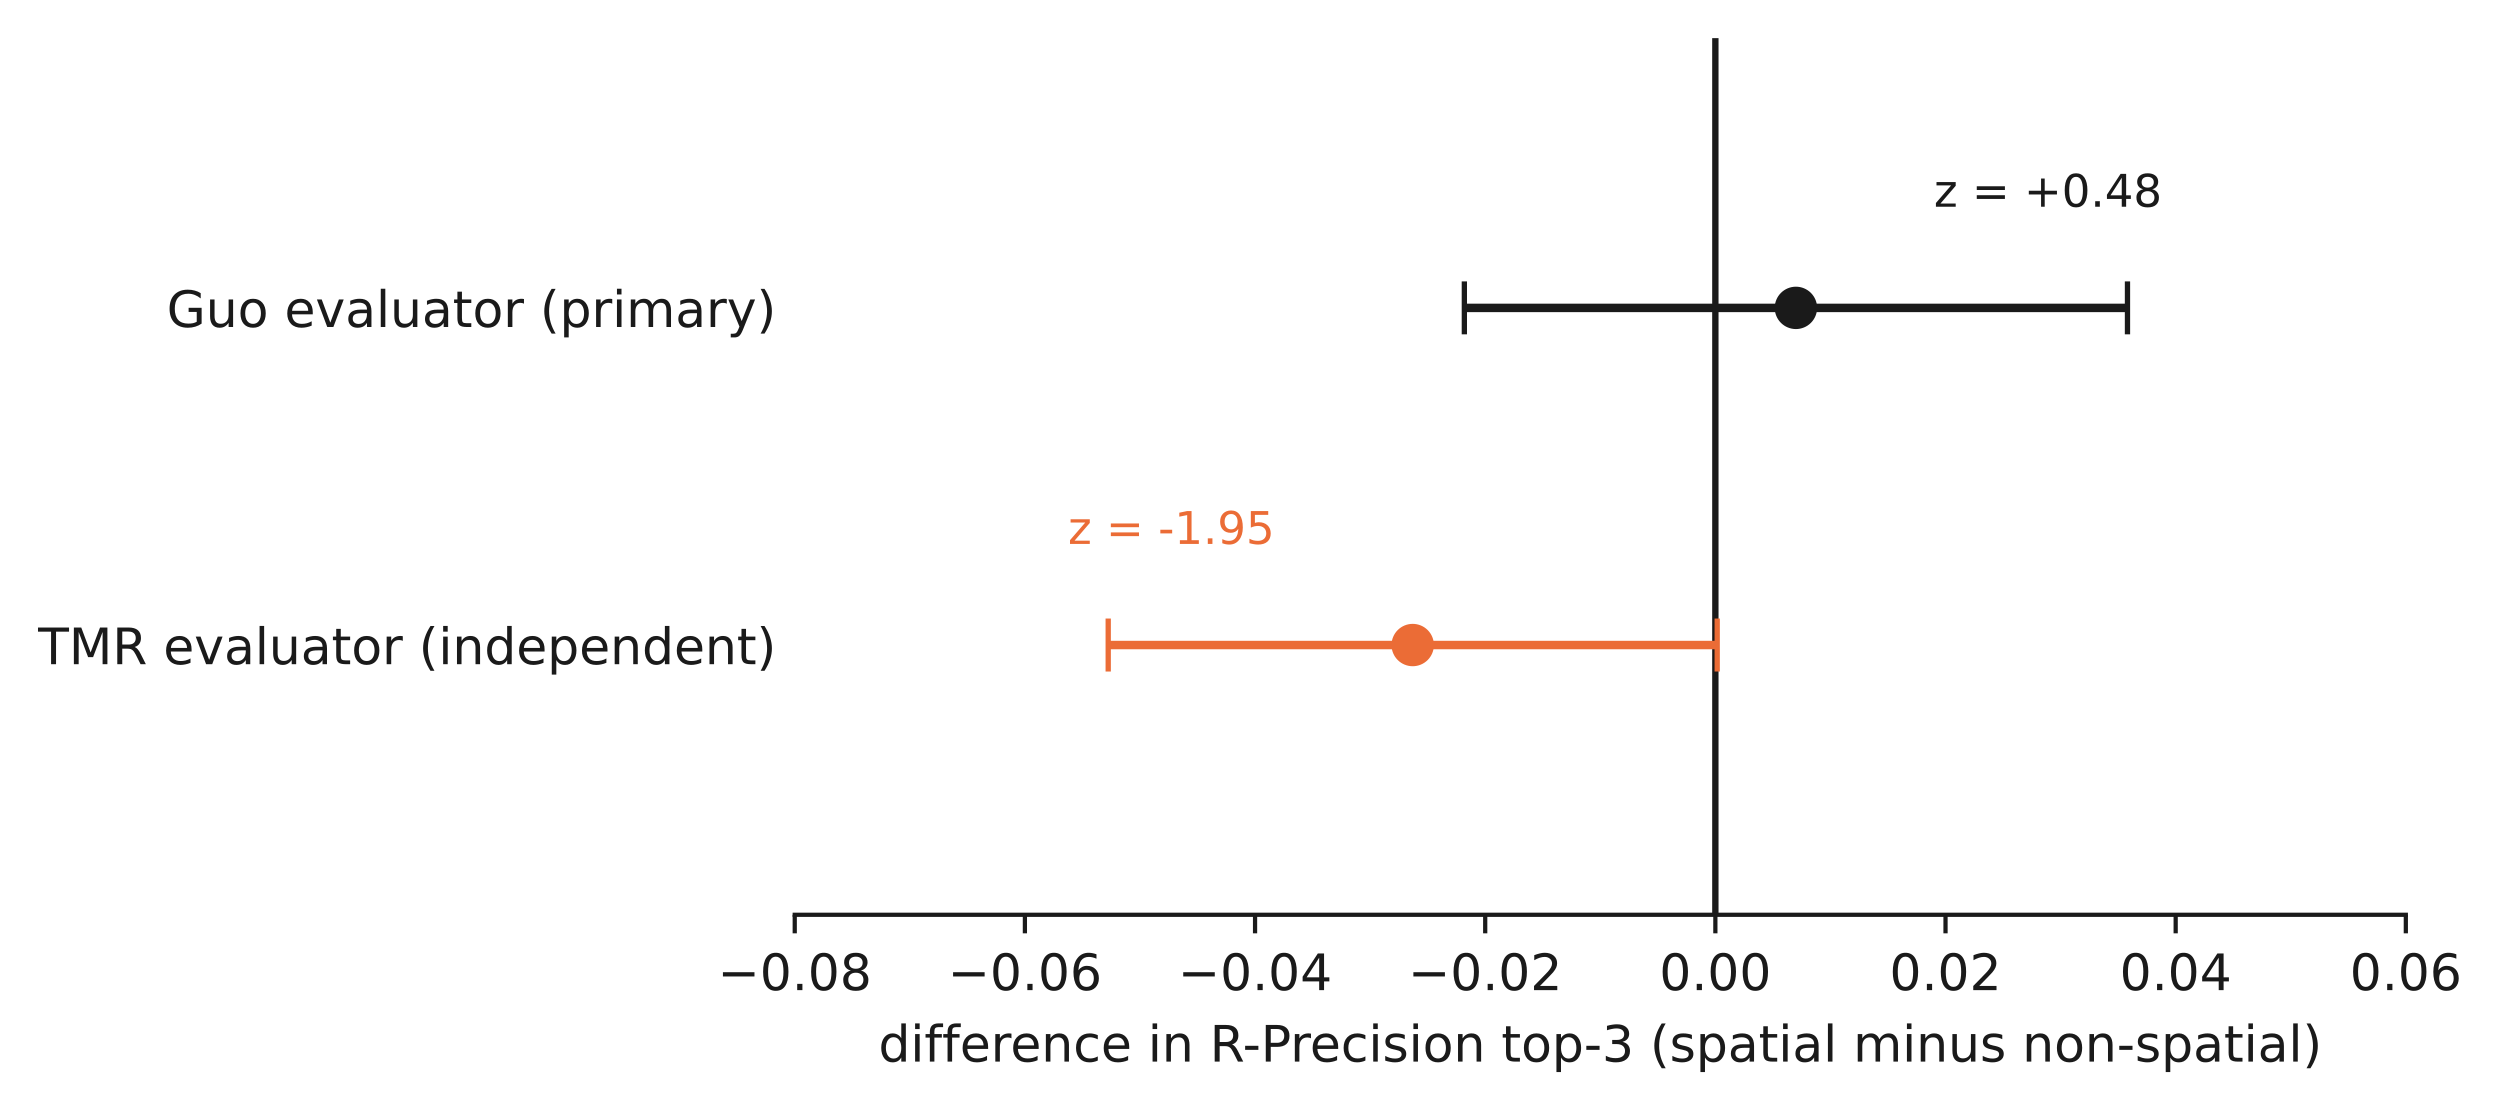
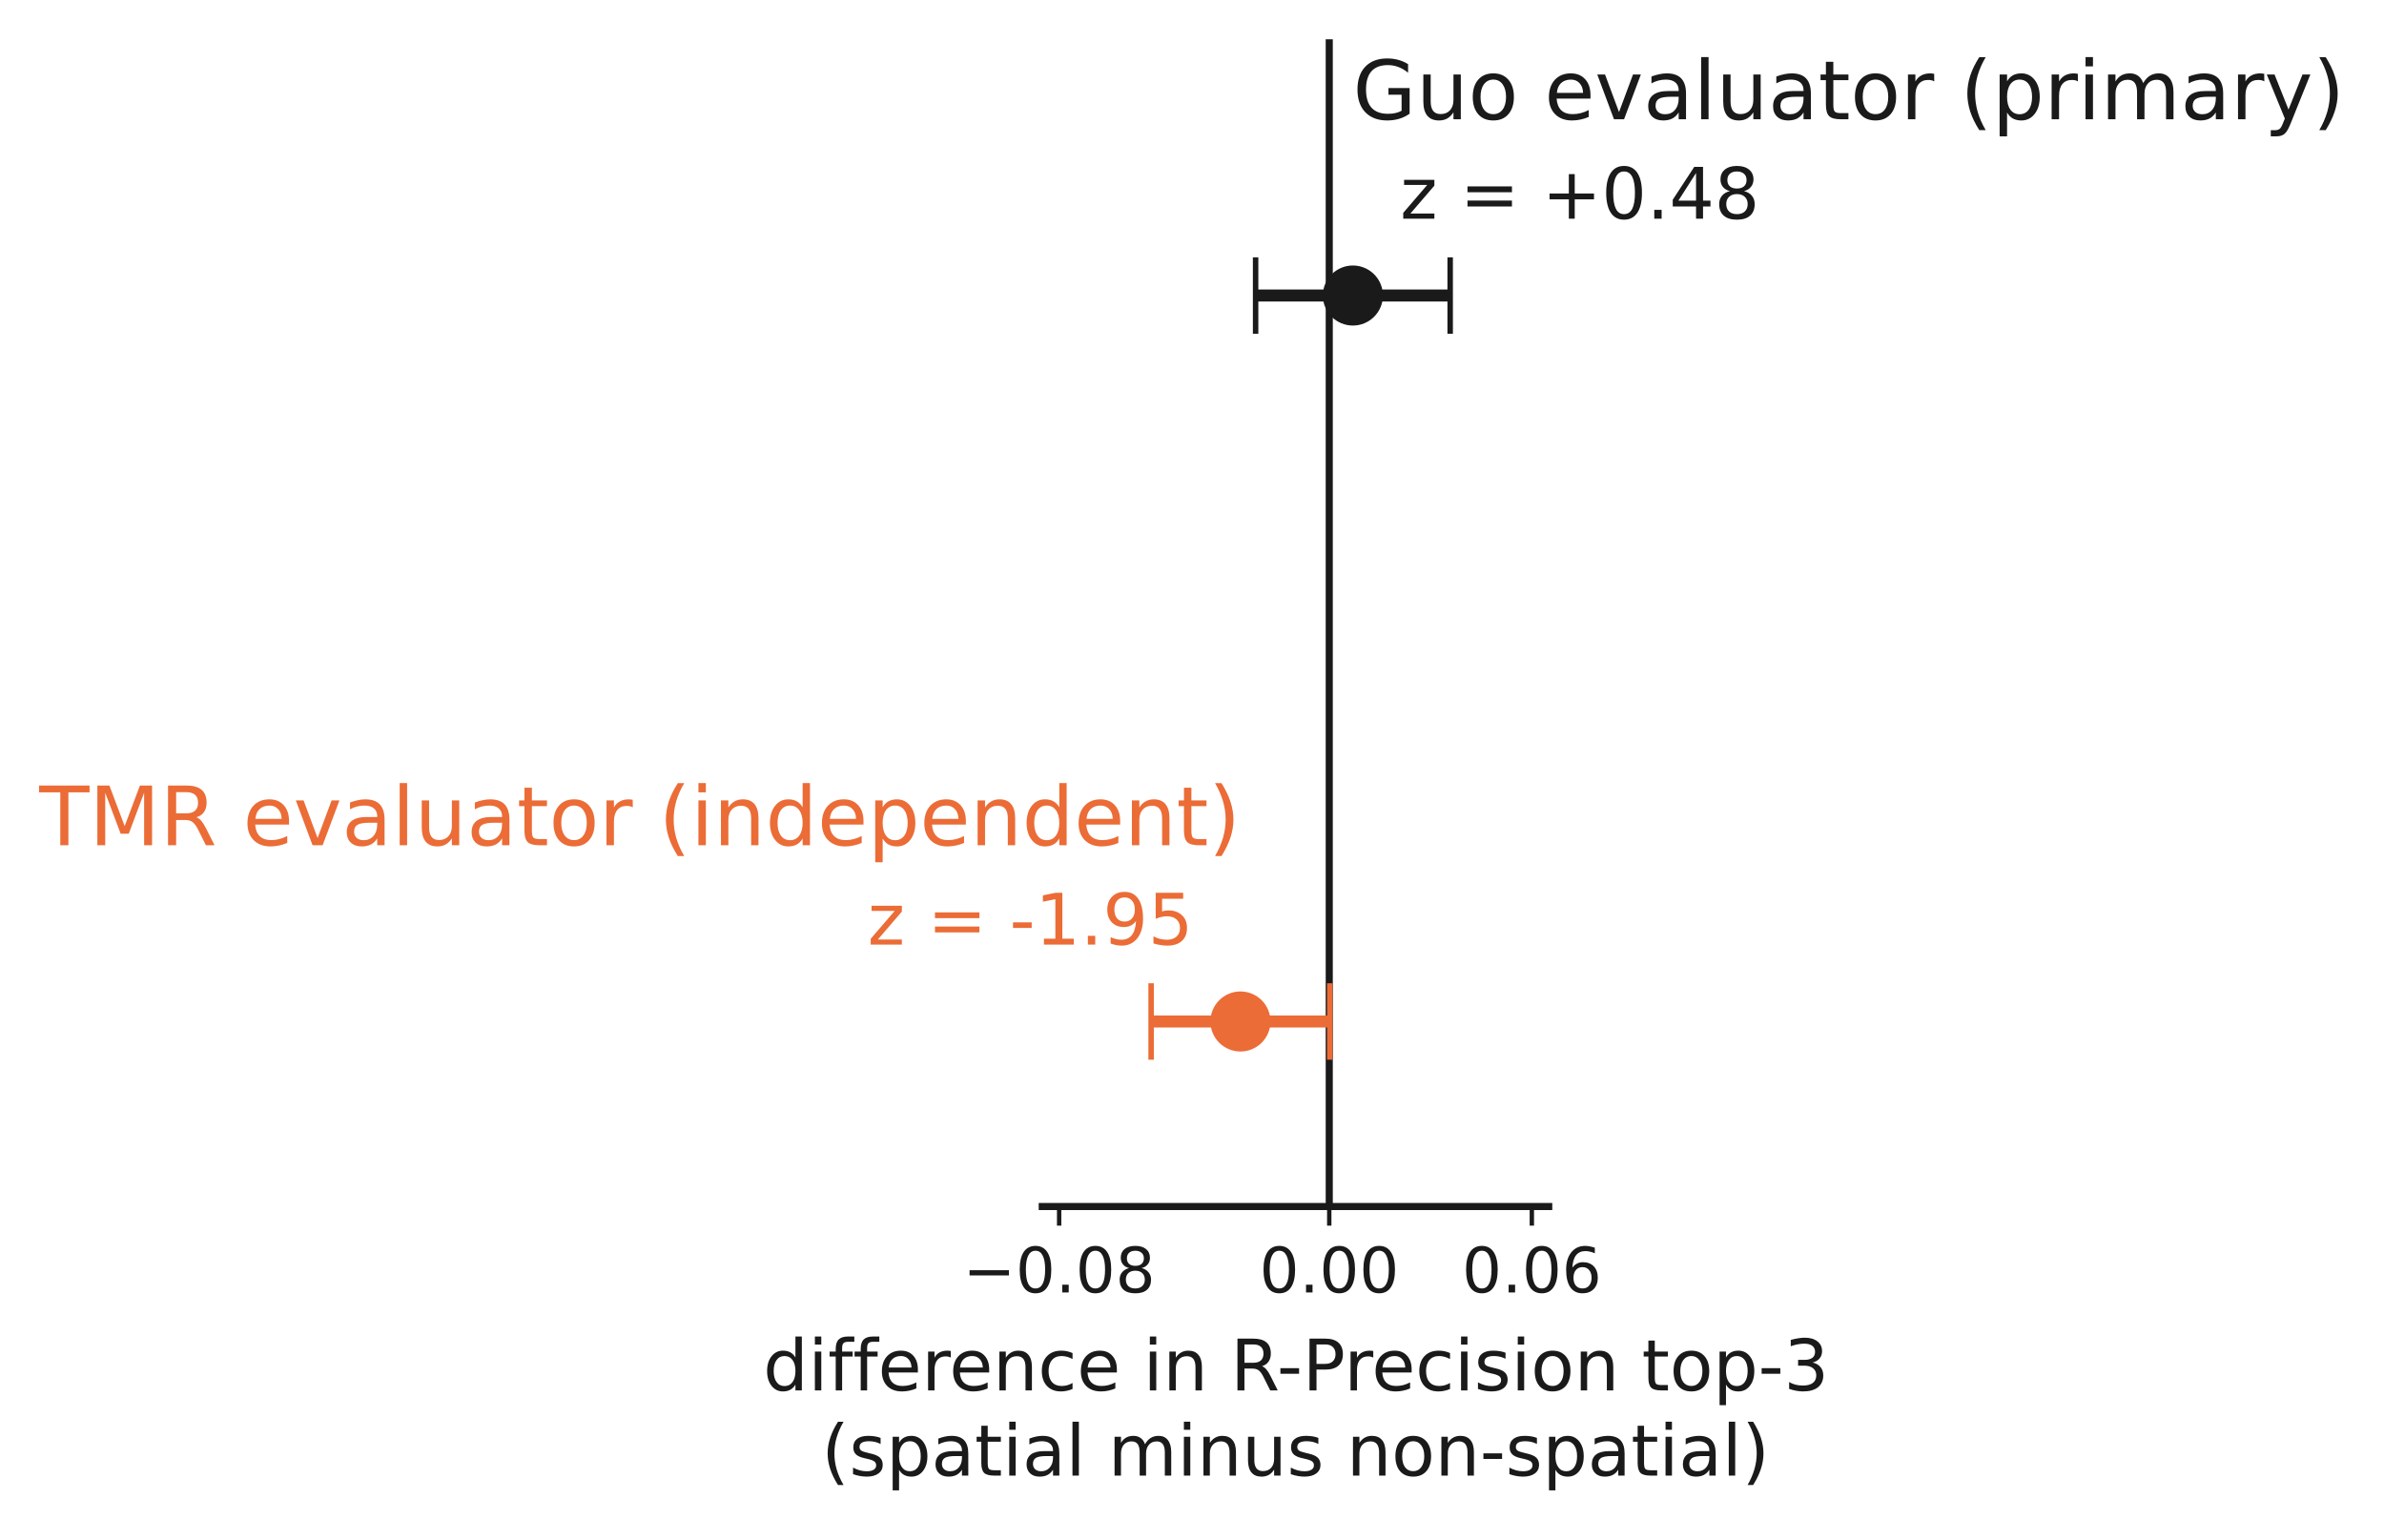
- <svg xmlns="http://www.w3.org/2000/svg" xmlns:xlink="http://www.w3.org/1999/xlink" width="471.917pt" height="209.881pt" viewBox="0 0 471.917 209.881" version="1.1">
+ <svg xmlns="http://www.w3.org/2000/svg" xmlns:xlink="http://www.w3.org/1999/xlink" width="436.612pt" height="281.882pt" viewBox="0 0 436.612 281.882" version="1.1">
  <defs>
    <style type="text/css">*{stroke-linejoin: round; stroke-linecap: butt}</style>
  </defs>
  <g id="figure_1">
    <g id="patch_1">
-       <path d="M 0 209.881  L 471.917 209.881  L 471.917 0  L 0 0  L 0 209.881  z " style="fill: none" />
+       <path d="M -0 281.882  L 436.612 281.882  L 436.612 0  L -0 0  L -0 281.882  z " style="fill: none" />
    </g>
    <g id="axes_1">
      <g id="patch_2">
-         <path d="M 150.02 172.68  L 454.14 172.68  L 454.14 7.2  L 150.02 7.2  L 150.02 172.68  z " style="fill: none" />
+         <path d="M 190.881 220.975  L 283.637 220.975  L 283.637 7.2  L 190.881 7.2  L 190.881 220.975  z " style="fill: none" />
      </g>
      <g id="line2d_1">
-         <path d="M 323.803 172.68  L 323.803 7.2  " clip-path="url(#pe0a847a4f8)" style="fill: none; stroke: #1a1a1a; stroke-width: 1.2; stroke-linecap: square" />
+         <path d="M 243.443 220.975  L 243.443 7.2  " clip-path="url(#p79ad652248)" style="fill: none; stroke: #1a1a1a; stroke-width: 1.3; stroke-linecap: square" />
      </g>
      <g id="matplotlib.axis_1">
        <g id="xtick_1">
          <g id="line2d_2">
            <defs>
-               <path id="m7f6dbdfe5b" d="M 0 0  L 0 3.5  " style="stroke: #1a1a1a; stroke-width: 0.8" />
+               <path id="mf1ff93ab90" d="M 0 0  L 0 3.5  " style="stroke: #1a1a1a; stroke-width: 0.8" />
            </defs>
            <g>
-               <use xlink:href="#m7f6dbdfe5b" x="150.02" y="172.68" style="fill: #1a1a1a; stroke: #1a1a1a; stroke-width: 0.8" />
+               <use xlink:href="#mf1ff93ab90" x="193.973" y="220.975" style="fill: #1a1a1a; stroke: #1a1a1a; stroke-width: 0.8" />
            </g>
          </g>
          <g id="text_1">
-             <text style="font-size: 9.5px; font-family: 'DejaVu Sans', 'Bitstream Vera Sans', 'Computer Modern Sans Serif', 'Lucida Grande', 'Verdana', 'Geneva', 'Lucid', 'Arial', 'Helvetica', 'Avant Garde', sans-serif; text-anchor: middle; fill: #1a1a1a" x="150.02" y="186.898" transform="rotate(-0 150.0205 186.8978)">−0.08</text>
+             <text style="font-size: 11.5px; font-family: 'DejaVu Sans', 'Bitstream Vera Sans', 'Computer Modern Sans Serif', 'Lucida Grande', 'Verdana', 'Geneva', 'Lucid', 'Arial', 'Helvetica', 'Avant Garde', sans-serif; text-anchor: middle; fill: #1a1a1a" x="193.973" y="236.712" transform="rotate(-0 193.9731 236.7122)">−0.08</text>
          </g>
        </g>
        <g id="xtick_2">
          <g id="line2d_3">
            <g>
-               <use xlink:href="#m7f6dbdfe5b" x="193.466" y="172.68" style="fill: #1a1a1a; stroke: #1a1a1a; stroke-width: 0.8" />
+               <use xlink:href="#mf1ff93ab90" x="243.443" y="220.975" style="fill: #1a1a1a; stroke: #1a1a1a; stroke-width: 0.8" />
            </g>
          </g>
          <g id="text_2">
-             <text style="font-size: 9.5px; font-family: 'DejaVu Sans', 'Bitstream Vera Sans', 'Computer Modern Sans Serif', 'Lucida Grande', 'Verdana', 'Geneva', 'Lucid', 'Arial', 'Helvetica', 'Avant Garde', sans-serif; text-anchor: middle; fill: #1a1a1a" x="193.466" y="186.898" transform="rotate(-0 193.4662 186.8978)">−0.06</text>
+             <text style="font-size: 11.5px; font-family: 'DejaVu Sans', 'Bitstream Vera Sans', 'Computer Modern Sans Serif', 'Lucida Grande', 'Verdana', 'Geneva', 'Lucid', 'Arial', 'Helvetica', 'Avant Garde', sans-serif; text-anchor: middle; fill: #1a1a1a" x="243.443" y="236.712" transform="rotate(-0 243.4429 236.7122)">0.00</text>
          </g>
        </g>
        <g id="xtick_3">
          <g id="line2d_4">
            <g>
-               <use xlink:href="#m7f6dbdfe5b" x="236.912" y="172.68" style="fill: #1a1a1a; stroke: #1a1a1a; stroke-width: 0.8" />
+               <use xlink:href="#mf1ff93ab90" x="280.545" y="220.975" style="fill: #1a1a1a; stroke: #1a1a1a; stroke-width: 0.8" />
            </g>
          </g>
          <g id="text_3">
-             <text style="font-size: 9.5px; font-family: 'DejaVu Sans', 'Bitstream Vera Sans', 'Computer Modern Sans Serif', 'Lucida Grande', 'Verdana', 'Geneva', 'Lucid', 'Arial', 'Helvetica', 'Avant Garde', sans-serif; text-anchor: middle; fill: #1a1a1a" x="236.912" y="186.898" transform="rotate(-0 236.9119 186.8978)">−0.04</text>
+             <text style="font-size: 11.5px; font-family: 'DejaVu Sans', 'Bitstream Vera Sans', 'Computer Modern Sans Serif', 'Lucida Grande', 'Verdana', 'Geneva', 'Lucid', 'Arial', 'Helvetica', 'Avant Garde', sans-serif; text-anchor: middle; fill: #1a1a1a" x="280.545" y="236.712" transform="rotate(-0 280.5452 236.7122)">0.06</text>
          </g>
        </g>
-         <g id="xtick_4">
-           <g id="line2d_5">
-             <g>
-               <use xlink:href="#m7f6dbdfe5b" x="280.358" y="172.68" style="fill: #1a1a1a; stroke: #1a1a1a; stroke-width: 0.8" />
-             </g>
-           </g>
-           <g id="text_4">
-             <text style="font-size: 9.5px; font-family: 'DejaVu Sans', 'Bitstream Vera Sans', 'Computer Modern Sans Serif', 'Lucida Grande', 'Verdana', 'Geneva', 'Lucid', 'Arial', 'Helvetica', 'Avant Garde', sans-serif; text-anchor: middle; fill: #1a1a1a" x="280.358" y="186.898" transform="rotate(-0 280.3576 186.8978)">−0.02</text>
-           </g>
-         </g>
-         <g id="xtick_5">
-           <g id="line2d_6">
-             <g>
-               <use xlink:href="#m7f6dbdfe5b" x="323.803" y="172.68" style="fill: #1a1a1a; stroke: #1a1a1a; stroke-width: 0.8" />
-             </g>
-           </g>
-           <g id="text_5">
-             <text style="font-size: 9.5px; font-family: 'DejaVu Sans', 'Bitstream Vera Sans', 'Computer Modern Sans Serif', 'Lucida Grande', 'Verdana', 'Geneva', 'Lucid', 'Arial', 'Helvetica', 'Avant Garde', sans-serif; text-anchor: middle; fill: #1a1a1a" x="323.803" y="186.898" transform="rotate(-0 323.8033 186.8978)">0.00</text>
-           </g>
-         </g>
-         <g id="xtick_6">
-           <g id="line2d_7">
-             <g>
-               <use xlink:href="#m7f6dbdfe5b" x="367.249" y="172.68" style="fill: #1a1a1a; stroke: #1a1a1a; stroke-width: 0.8" />
-             </g>
-           </g>
-           <g id="text_6">
-             <text style="font-size: 9.5px; font-family: 'DejaVu Sans', 'Bitstream Vera Sans', 'Computer Modern Sans Serif', 'Lucida Grande', 'Verdana', 'Geneva', 'Lucid', 'Arial', 'Helvetica', 'Avant Garde', sans-serif; text-anchor: middle; fill: #1a1a1a" x="367.249" y="186.898" transform="rotate(-0 367.249 186.8978)">0.02</text>
-           </g>
-         </g>
-         <g id="xtick_7">
-           <g id="line2d_8">
-             <g>
-               <use xlink:href="#m7f6dbdfe5b" x="410.695" y="172.68" style="fill: #1a1a1a; stroke: #1a1a1a; stroke-width: 0.8" />
-             </g>
-           </g>
-           <g id="text_7">
-             <text style="font-size: 9.5px; font-family: 'DejaVu Sans', 'Bitstream Vera Sans', 'Computer Modern Sans Serif', 'Lucida Grande', 'Verdana', 'Geneva', 'Lucid', 'Arial', 'Helvetica', 'Avant Garde', sans-serif; text-anchor: middle; fill: #1a1a1a" x="410.695" y="186.898" transform="rotate(-0 410.6948 186.8978)">0.04</text>
-           </g>
-         </g>
-         <g id="xtick_8">
-           <g id="line2d_9">
-             <g>
-               <use xlink:href="#m7f6dbdfe5b" x="454.14" y="172.68" style="fill: #1a1a1a; stroke: #1a1a1a; stroke-width: 0.8" />
-             </g>
-           </g>
-           <g id="text_8">
-             <text style="font-size: 9.5px; font-family: 'DejaVu Sans', 'Bitstream Vera Sans', 'Computer Modern Sans Serif', 'Lucida Grande', 'Verdana', 'Geneva', 'Lucid', 'Arial', 'Helvetica', 'Avant Garde', sans-serif; text-anchor: middle; fill: #1a1a1a" x="454.14" y="186.898" transform="rotate(-0 454.1405 186.8978)">0.06</text>
-           </g>
-         </g>
-         <g id="text_9">
-           <text style="font-size: 9.5px; font-family: 'DejaVu Sans', 'Bitstream Vera Sans', 'Computer Modern Sans Serif', 'Lucida Grande', 'Verdana', 'Geneva', 'Lucid', 'Arial', 'Helvetica', 'Avant Garde', sans-serif; text-anchor: middle; fill: #1a1a1a" x="302.08" y="200.399" transform="rotate(-0 302.0805 200.3985)">difference in R-Precision top-3 (spatial minus non-spatial)</text>
+         <g id="text_4">
+           <text style="font-size: 13px; font-family: 'DejaVu Sans', 'Bitstream Vera Sans', 'Computer Modern Sans Serif', 'Lucida Grande', 'Verdana', 'Geneva', 'Lucid', 'Arial', 'Helvetica', 'Avant Garde', sans-serif; fill: #1a1a1a" transform="translate(139.7724 254.6542)">difference in R-Precision top-3</text>
+           <text style="font-size: 13px; font-family: 'DejaVu Sans', 'Bitstream Vera Sans', 'Computer Modern Sans Serif', 'Lucida Grande', 'Verdana', 'Geneva', 'Lucid', 'Arial', 'Helvetica', 'Avant Garde', sans-serif; fill: #1a1a1a" transform="translate(150.4547 270.2577)">(spatial minus non-spatial)</text>
        </g>
      </g>
-       <g id="matplotlib.axis_2">
-         <g id="ytick_1">
-           <g id="line2d_10" />
-           <g id="text_10">
-             <text style="font-size: 9.5px; font-family: 'DejaVu Sans', 'Bitstream Vera Sans', 'Computer Modern Sans Serif', 'Lucida Grande', 'Verdana', 'Geneva', 'Lucid', 'Arial', 'Helvetica', 'Avant Garde', sans-serif; text-anchor: end; fill: #1a1a1a" x="146.52" y="61.726" transform="rotate(-0 146.5205 61.72618)">Guo evaluator (primary)</text>
-           </g>
-         </g>
-         <g id="ytick_2">
-           <g id="line2d_11" />
-           <g id="text_11">
-             <text style="font-size: 9.5px; font-family: 'DejaVu Sans', 'Bitstream Vera Sans', 'Computer Modern Sans Serif', 'Lucida Grande', 'Verdana', 'Geneva', 'Lucid', 'Arial', 'Helvetica', 'Avant Garde', sans-serif; text-anchor: end; fill: #1a1a1a" x="146.52" y="125.372" transform="rotate(-0 146.5205 125.3723)">TMR evaluator (independent)</text>
-           </g>
+       <g id="matplotlib.axis_2" />
+       <g id="patch_3">
+         <path d="M 190.881 220.975  L 283.637 220.975  " style="fill: none; stroke: #1a1a1a; stroke-width: 1.3; stroke-linejoin: miter; stroke-linecap: square" />
+       </g>
+       <g id="LineCollection_1">
+         <path d="M 229.955 54.126  L 265.588 54.126  " clip-path="url(#p79ad652248)" style="fill: none; stroke: #1a1a1a; stroke-width: 2.2" />
+       </g>
+       <g id="line2d_5">
+         <defs>
+           <path id="m21ed9f7dec" d="M 0 7  L 0 -7  " style="stroke: #1a1a1a" />
+         </defs>
+         <g clip-path="url(#p79ad652248)">
+           <use xlink:href="#m21ed9f7dec" x="229.955" y="54.126" style="fill: #1a1a1a; stroke: #1a1a1a" />
        </g>
      </g>
-       <g id="patch_3">
-         <path d="M 150.02 172.68  L 454.14 172.68  " style="fill: none; stroke: #1a1a1a; stroke-width: 0.8; stroke-linejoin: miter; stroke-linecap: square" />
-       </g>
-       <g id="LineCollection_1">
-         <path d="M 276.421 58.117  L 401.597 58.117  " clip-path="url(#pe0a847a4f8)" style="fill: none; stroke: #1a1a1a; stroke-width: 1.6" />
-       </g>
-       <g id="line2d_12">
-         <defs>
-           <path id="mb29f10a52a" d="M 0 5  L 0 -5  " style="stroke: #1a1a1a" />
-         </defs>
-         <g clip-path="url(#pe0a847a4f8)">
-           <use xlink:href="#mb29f10a52a" x="276.421" y="58.117" style="fill: #1a1a1a; stroke: #1a1a1a" />
+       <g id="line2d_6">
+         <g clip-path="url(#p79ad652248)">
+           <use xlink:href="#m21ed9f7dec" x="265.588" y="54.126" style="fill: #1a1a1a; stroke: #1a1a1a" />
        </g>
      </g>
-       <g id="line2d_13">
-         <g clip-path="url(#pe0a847a4f8)">
-           <use xlink:href="#mb29f10a52a" x="401.597" y="58.117" style="fill: #1a1a1a; stroke: #1a1a1a" />
+       <g id="text_5">
+         <text style="font-size: 15px; font-family: 'DejaVu Sans', 'Bitstream Vera Sans', 'Computer Modern Sans Serif', 'Lucida Grande', 'Verdana', 'Geneva', 'Lucid', 'Arial', 'Helvetica', 'Avant Garde', sans-serif; text-anchor: start; fill: #1a1a1a" x="247.771" y="21.846" transform="rotate(-0 247.7715 21.84556)">Guo evaluator (primary)</text>
+       </g>
+       <g id="text_6">
+         <text style="font-size: 13px; font-family: 'DejaVu Sans', 'Bitstream Vera Sans', 'Computer Modern Sans Serif', 'Lucida Grande', 'Verdana', 'Geneva', 'Lucid', 'Arial', 'Helvetica', 'Avant Garde', sans-serif; text-anchor: start; fill: #1a1a1a" x="256.429" y="40.048" transform="rotate(-0 256.4287 40.04834)">z = +0.48</text>
+       </g>
+       <g id="LineCollection_2">
+         <path d="M 210.818 187.084  L 243.542 187.084  " clip-path="url(#p79ad652248)" style="fill: none; stroke: #eb6c36; stroke-width: 2.2" />
+       </g>
+       <g id="line2d_7">
+         <defs>
+           <path id="mad6b6929bc" d="M 0 7  L 0 -7  " style="stroke: #eb6c36" />
+         </defs>
+         <g clip-path="url(#p79ad652248)">
+           <use xlink:href="#mad6b6929bc" x="210.818" y="187.084" style="fill: #eb6c36; stroke: #eb6c36" />
        </g>
      </g>
-       <g id="text_12">
-         <text style="font-size: 8.5px; font-family: 'DejaVu Sans', 'Bitstream Vera Sans', 'Computer Modern Sans Serif', 'Lucida Grande', 'Verdana', 'Geneva', 'Lucid', 'Arial', 'Helvetica', 'Avant Garde', sans-serif; text-anchor: start; fill: #1a1a1a" x="365.077" y="39.023" transform="rotate(-0 365.0768 39.02308)">z = +0.48</text>
-       </g>
-       <g id="LineCollection_2">
-         <path d="M 209.194 121.763  L 324.151 121.763  " clip-path="url(#pe0a847a4f8)" style="fill: none; stroke: #eb6c36; stroke-width: 1.6" />
-       </g>
-       <g id="line2d_14">
-         <defs>
-           <path id="m65d2e682b6" d="M 0 5  L 0 -5  " style="stroke: #eb6c36" />
-         </defs>
-         <g clip-path="url(#pe0a847a4f8)">
-           <use xlink:href="#m65d2e682b6" x="209.194" y="121.763" style="fill: #eb6c36; stroke: #eb6c36" />
+       <g id="line2d_8">
+         <g clip-path="url(#p79ad652248)">
+           <use xlink:href="#mad6b6929bc" x="243.542" y="187.084" style="fill: #eb6c36; stroke: #eb6c36" />
        </g>
      </g>
-       <g id="line2d_15">
-         <g clip-path="url(#pe0a847a4f8)">
-           <use xlink:href="#m65d2e682b6" x="324.151" y="121.763" style="fill: #eb6c36; stroke: #eb6c36" />
+       <g id="text_7">
+         <text style="font-size: 15px; font-family: 'DejaVu Sans', 'Bitstream Vera Sans', 'Computer Modern Sans Serif', 'Lucida Grande', 'Verdana', 'Geneva', 'Lucid', 'Arial', 'Helvetica', 'Avant Garde', sans-serif; text-anchor: end; fill: #eb6c36" x="227.18" y="154.803" transform="rotate(-0 227.1797 154.8031)">TMR evaluator (independent)</text>
+       </g>
+       <g id="text_8">
+         <text style="font-size: 13px; font-family: 'DejaVu Sans', 'Bitstream Vera Sans', 'Computer Modern Sans Serif', 'Lucida Grande', 'Verdana', 'Geneva', 'Lucid', 'Arial', 'Helvetica', 'Avant Garde', sans-serif; text-anchor: end; fill: #eb6c36" x="218.522" y="173.006" transform="rotate(-0 218.5225 173.0059)">z = -1.95</text>
+       </g>
+       <g id="line2d_9">
+         <defs>
+           <path id="m1287b096ac" d="M 0 5  C 1.326 5 2.598 4.473 3.536 3.536  C 4.473 2.598 5 1.326 5 0  C 5 -1.326 4.473 -2.598 3.536 -3.536  C 2.598 -4.473 1.326 -5 0 -5  C -1.326 -5 -2.598 -4.473 -3.536 -3.536  C -4.473 -2.598 -5 -1.326 -5 0  C -5 1.326 -4.473 2.598 -3.536 3.536  C -2.598 4.473 -1.326 5 0 5  z " style="stroke: #1a1a1a" />
+         </defs>
+         <g clip-path="url(#p79ad652248)">
+           <use xlink:href="#m1287b096ac" x="247.771" y="54.126" style="fill: #1a1a1a; stroke: #1a1a1a" />
        </g>
      </g>
-       <g id="text_13">
-         <text style="font-size: 8.5px; font-family: 'DejaVu Sans', 'Bitstream Vera Sans', 'Computer Modern Sans Serif', 'Lucida Grande', 'Verdana', 'Geneva', 'Lucid', 'Arial', 'Helvetica', 'Avant Garde', sans-serif; text-anchor: end; fill: #eb6c36" x="240.605" y="102.669" transform="rotate(-0 240.6048 102.6692)">z = -1.95</text>
-       </g>
-       <g id="line2d_16">
+       <g id="line2d_10">
        <defs>
-           <path id="m24da08fda4" d="M 0 3.5  C 0.928 3.5 1.819 3.131 2.475 2.475  C 3.131 1.819 3.5 0.928 3.5 0  C 3.5 -0.928 3.131 -1.819 2.475 -2.475  C 1.819 -3.131 0.928 -3.5 0 -3.5  C -0.928 -3.5 -1.819 -3.131 -2.475 -2.475  C -3.131 -1.819 -3.5 -0.928 -3.5 0  C -3.5 0.928 -3.131 1.819 -2.475 2.475  C -1.819 3.131 -0.928 3.5 0 3.5  z " style="stroke: #1a1a1a" />
+           <path id="m7eb8e53101" d="M 0 5  C 1.326 5 2.598 4.473 3.536 3.536  C 4.473 2.598 5 1.326 5 0  C 5 -1.326 4.473 -2.598 3.536 -3.536  C 2.598 -4.473 1.326 -5 0 -5  C -1.326 -5 -2.598 -4.473 -3.536 -3.536  C -4.473 -2.598 -5 -1.326 -5 0  C -5 1.326 -4.473 2.598 -3.536 3.536  C -2.598 4.473 -1.326 5 0 5  z " style="stroke: #eb6c36" />
        </defs>
-         <g clip-path="url(#pe0a847a4f8)">
-           <use xlink:href="#m24da08fda4" x="339.009" y="58.117" style="fill: #1a1a1a; stroke: #1a1a1a" />
-         </g>
-       </g>
-       <g id="line2d_17">
-         <defs>
-           <path id="m10525c6b98" d="M 0 3.5  C 0.928 3.5 1.819 3.131 2.475 2.475  C 3.131 1.819 3.5 0.928 3.5 0  C 3.5 -0.928 3.131 -1.819 2.475 -2.475  C 1.819 -3.131 0.928 -3.5 0 -3.5  C -0.928 -3.5 -1.819 -3.131 -2.475 -2.475  C -3.131 -1.819 -3.5 -0.928 -3.5 0  C -3.5 0.928 -3.131 1.819 -2.475 2.475  C -1.819 3.131 -0.928 3.5 0 3.5  z " style="stroke: #eb6c36" />
-         </defs>
-         <g clip-path="url(#pe0a847a4f8)">
-           <use xlink:href="#m10525c6b98" x="266.672" y="121.763" style="fill: #eb6c36; stroke: #eb6c36" />
+         <g clip-path="url(#p79ad652248)">
+           <use xlink:href="#m7eb8e53101" x="227.18" y="187.084" style="fill: #eb6c36; stroke: #eb6c36" />
        </g>
      </g>
    </g>
  </g>
  <defs>
-     <clipPath id="pe0a847a4f8">
-       <rect x="150.02" y="7.2" width="304.12" height="165.48" />
+     <clipPath id="p79ad652248">
+       <rect x="190.881" y="7.2" width="92.756" height="213.775" />
    </clipPath>
  </defs>
</svg>
